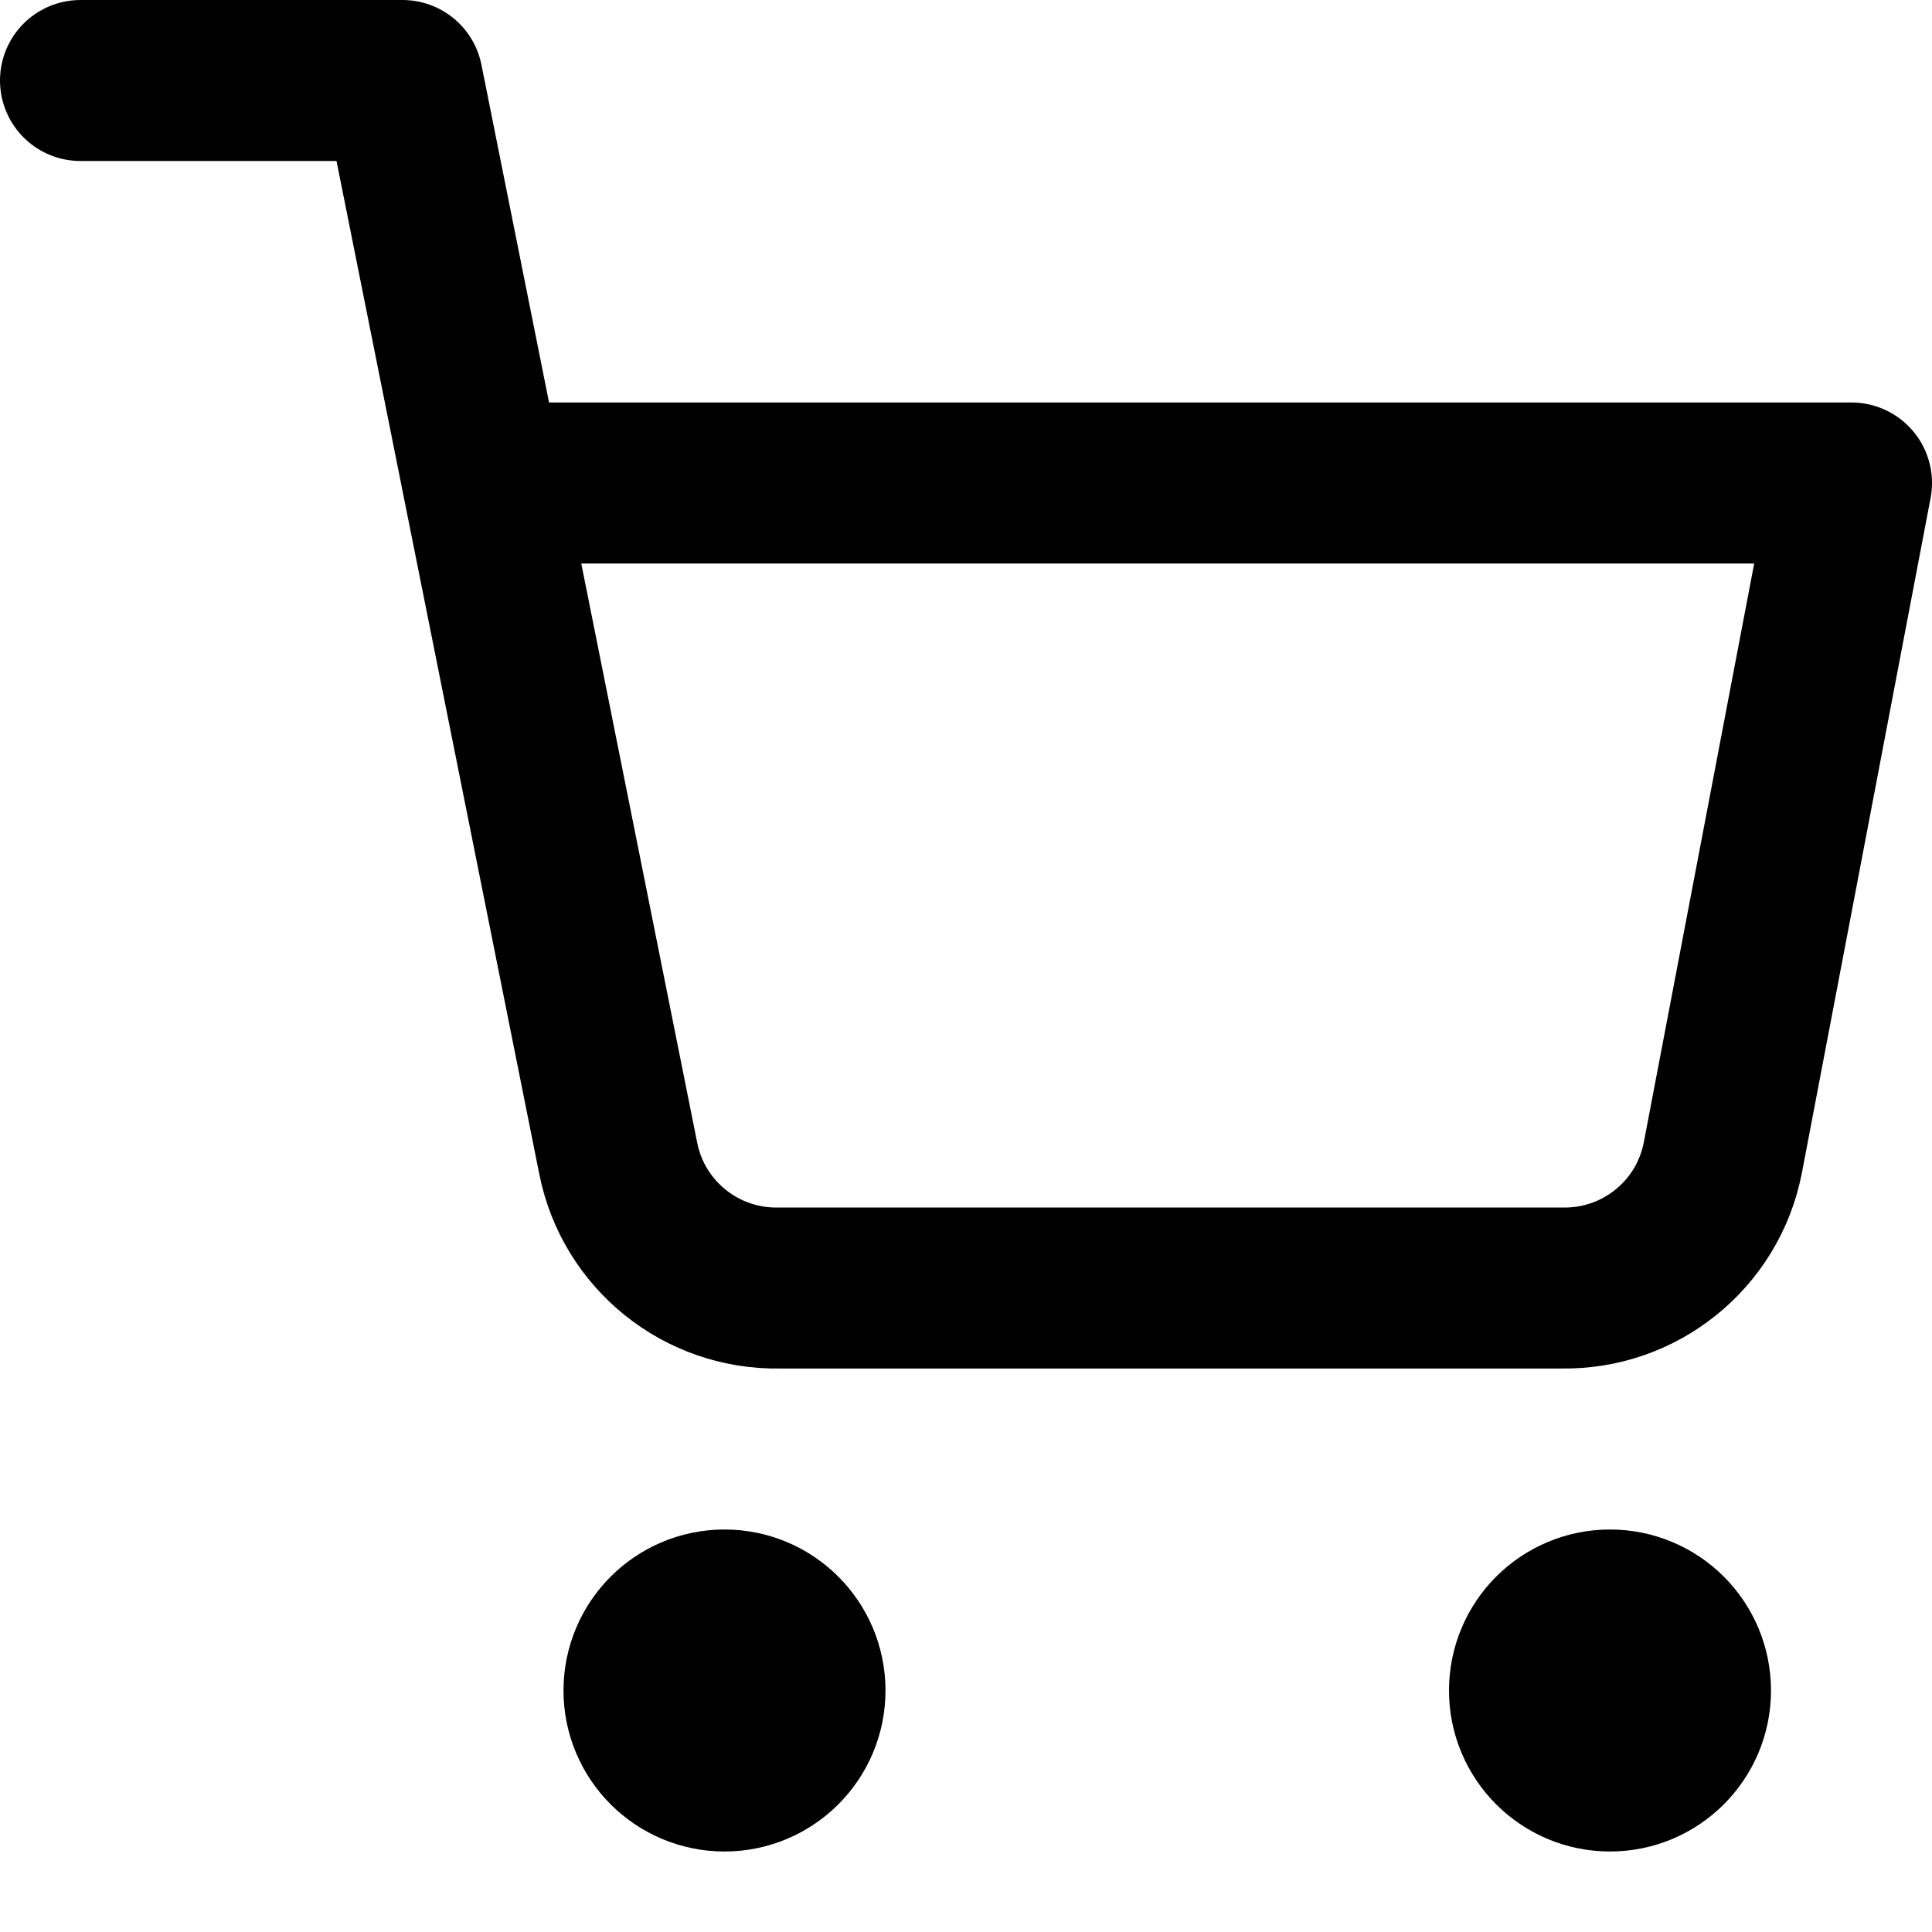
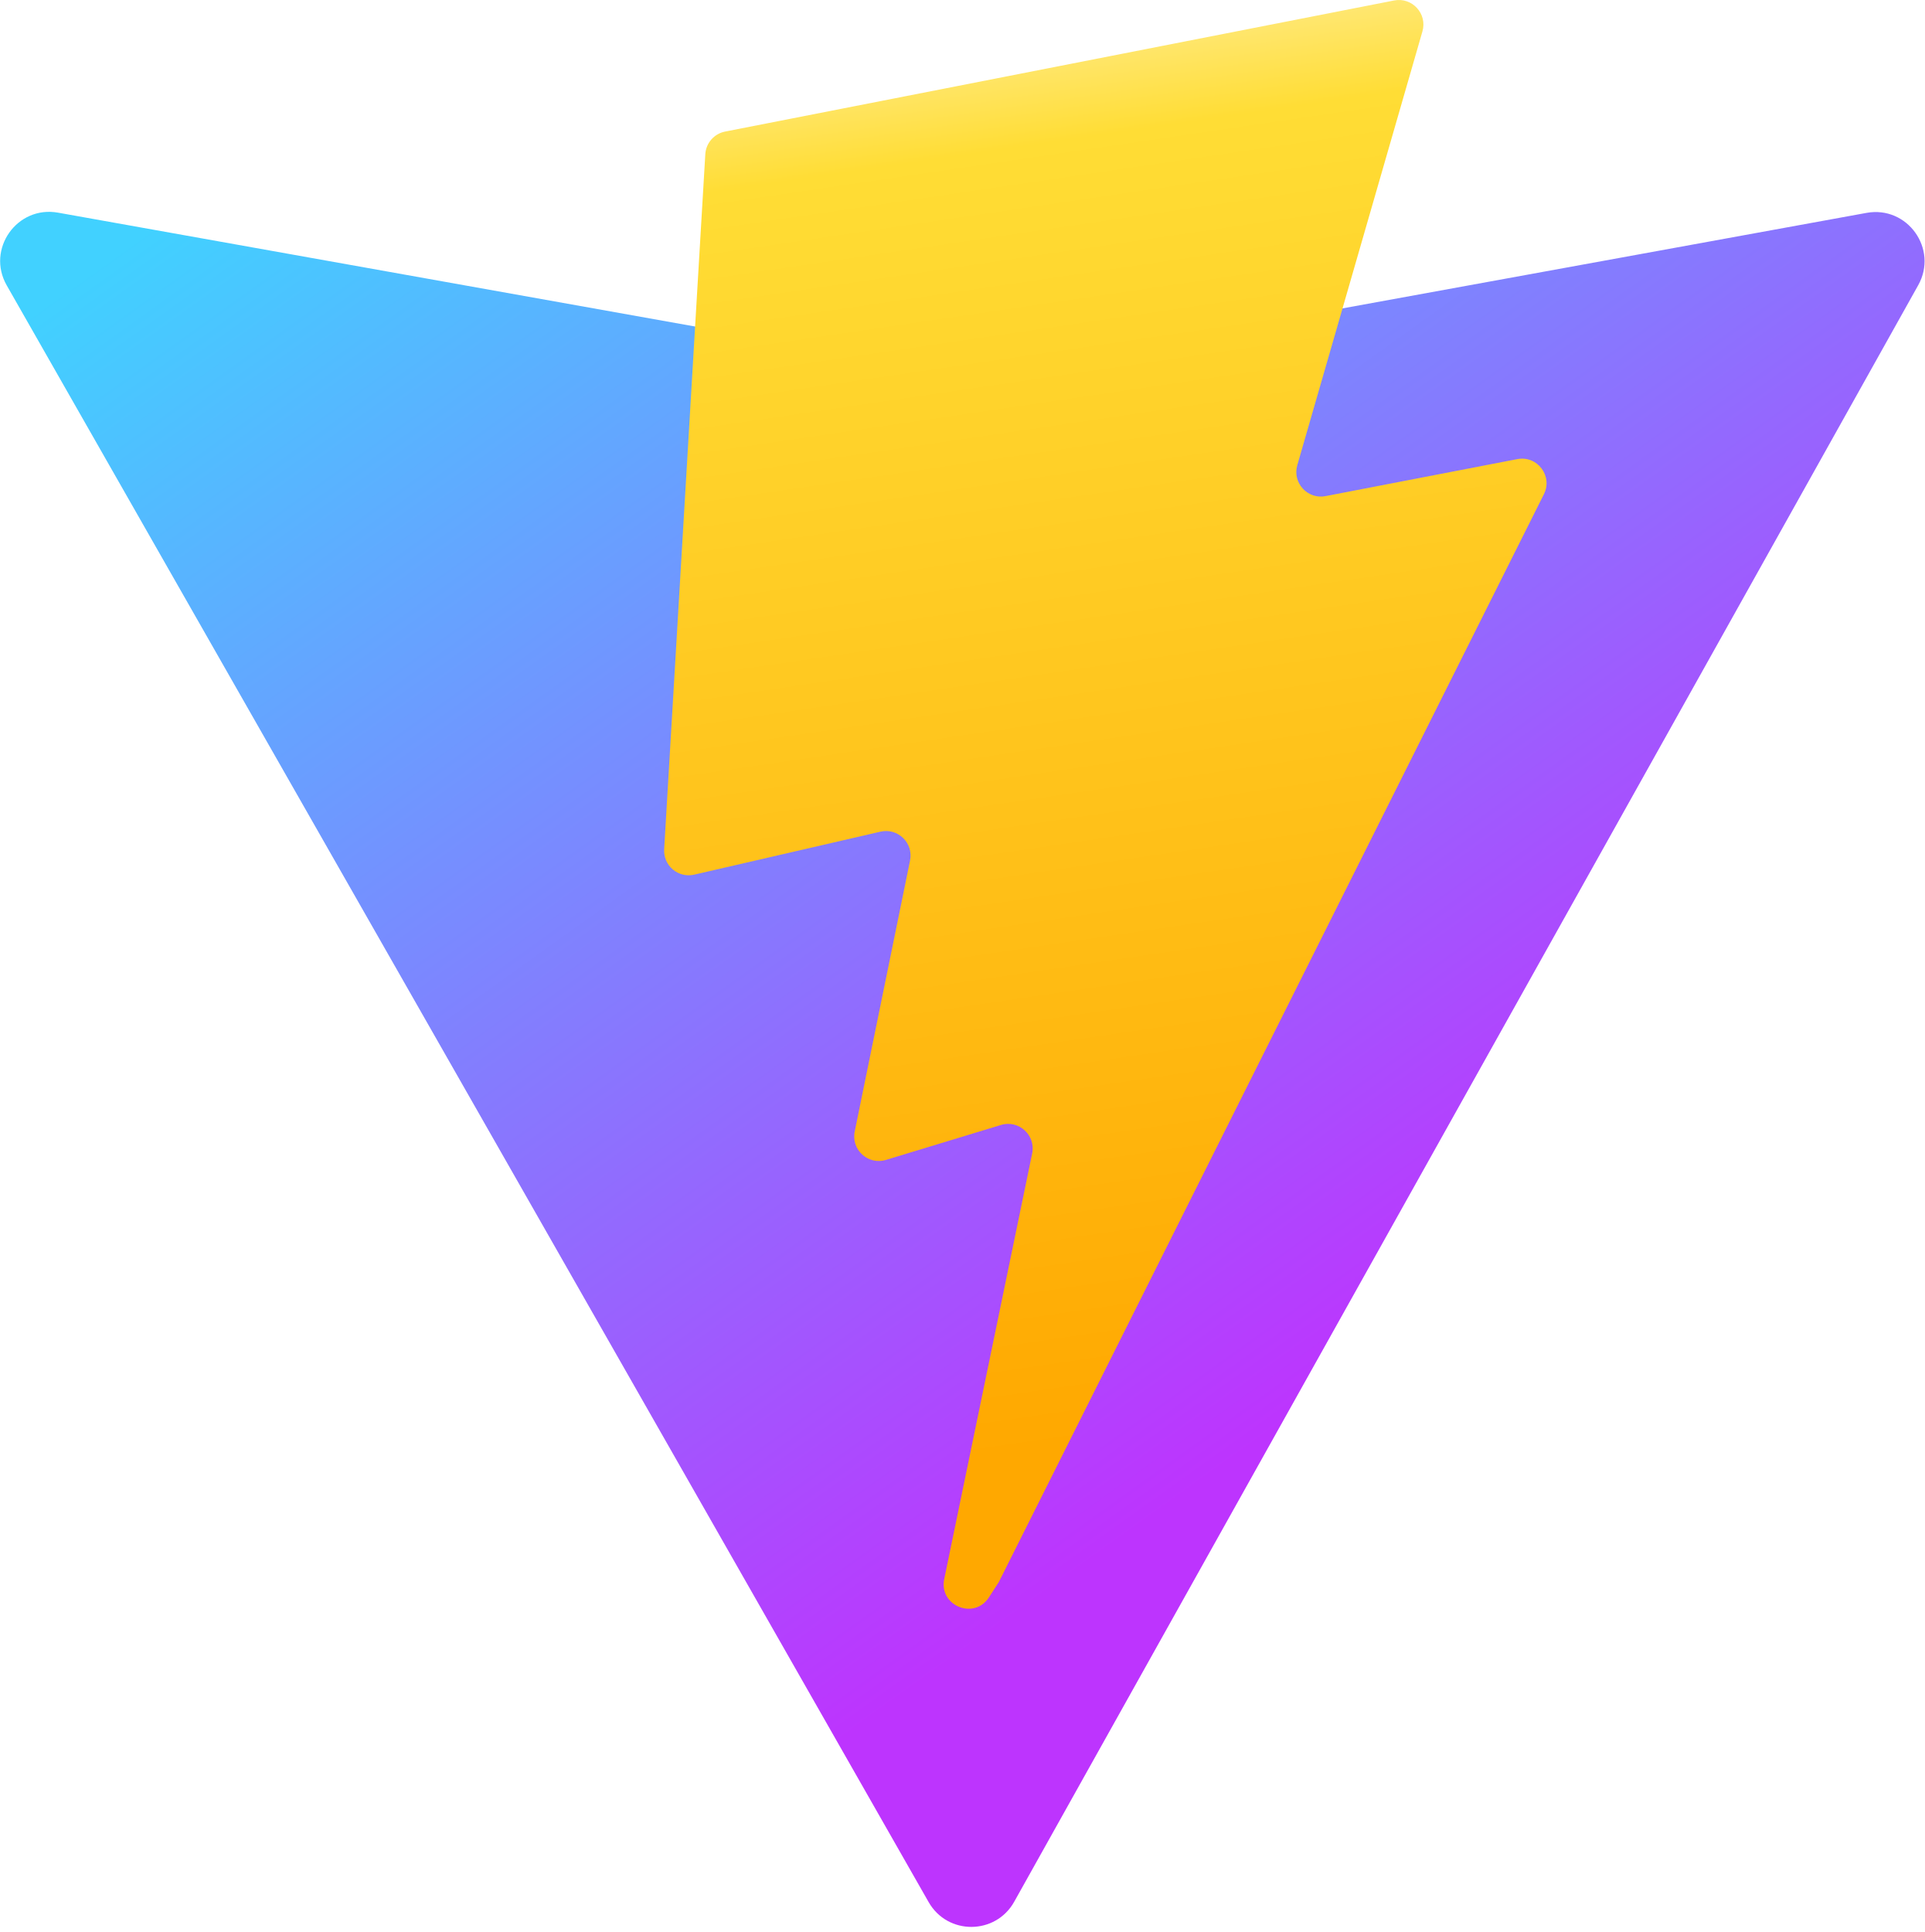
- <svg xmlns="http://www.w3.org/2000/svg" width="32" height="32" viewBox="0 0 24 24" fill="none" stroke="currentColor" stroke-width="2" stroke-linecap="round" stroke-linejoin="round" class="feather feather-shopping-cart">
-   <circle cx="9" cy="21" r="1" />
-   <circle cx="20" cy="21" r="1" />
-   <path d="M1 1h4l2.68 13.39a2 2 0 0 0 2 1.61h9.72a2 2 0 0 0 2-1.61L23 6H6" />
+ <svg xmlns="http://www.w3.org/2000/svg" aria-hidden="true" role="img" class="iconify iconify--logos" width="31.88" height="32" preserveAspectRatio="xMidYMid meet" viewBox="0 0 256 257">
+   <defs>
+     <linearGradient id="IconifyId1813088fe1fbc01fb466" x1="-.828%" x2="57.636%" y1="7.652%" y2="78.411%">
+       <stop offset="0%" stop-color="#41D1FF" />
+       <stop offset="100%" stop-color="#BD34FE" />
+     </linearGradient>
+     <linearGradient id="IconifyId1813088fe1fbc01fb467" x1="43.376%" x2="50.316%" y1="2.242%" y2="89.03%">
+       <stop offset="0%" stop-color="#FFEA83" />
+       <stop offset="8.333%" stop-color="#FFDD35" />
+       <stop offset="100%" stop-color="#FFA800" />
+     </linearGradient>
+   </defs>
+   <path fill="url(#IconifyId1813088fe1fbc01fb466)" d="M255.153 37.938L134.897 252.976c-2.483 4.44-8.862 4.466-11.382.048L.875 37.958c-2.746-4.814 1.371-10.646 6.827-9.67l120.385 21.517a6.537 6.537 0 0 0 2.322-.004l117.867-21.483c5.438-.991 9.574 4.796 6.877 9.62Z" />
+   <path fill="url(#IconifyId1813088fe1fbc01fb467)" d="M185.432.063L96.44 17.501a3.268 3.268 0 0 0-2.634 3.014l-5.474 92.456a3.268 3.268 0 0 0 3.997 3.378l24.777-5.718c2.318-.535 4.413 1.507 3.936 3.838l-7.361 36.047c-.495 2.426 1.782 4.5 4.151 3.78l15.304-4.649c2.372-.72 4.652 1.36 4.15 3.788l-11.698 56.621c-.732 3.542 3.979 5.473 5.943 2.437l1.313-2.028l72.516-144.72c1.215-2.423-.88-5.186-3.54-4.672l-25.505 4.922c-2.396.462-4.435-1.77-3.759-4.114l16.646-57.705c.677-2.35-1.37-4.583-3.769-4.113Z" />
</svg>
